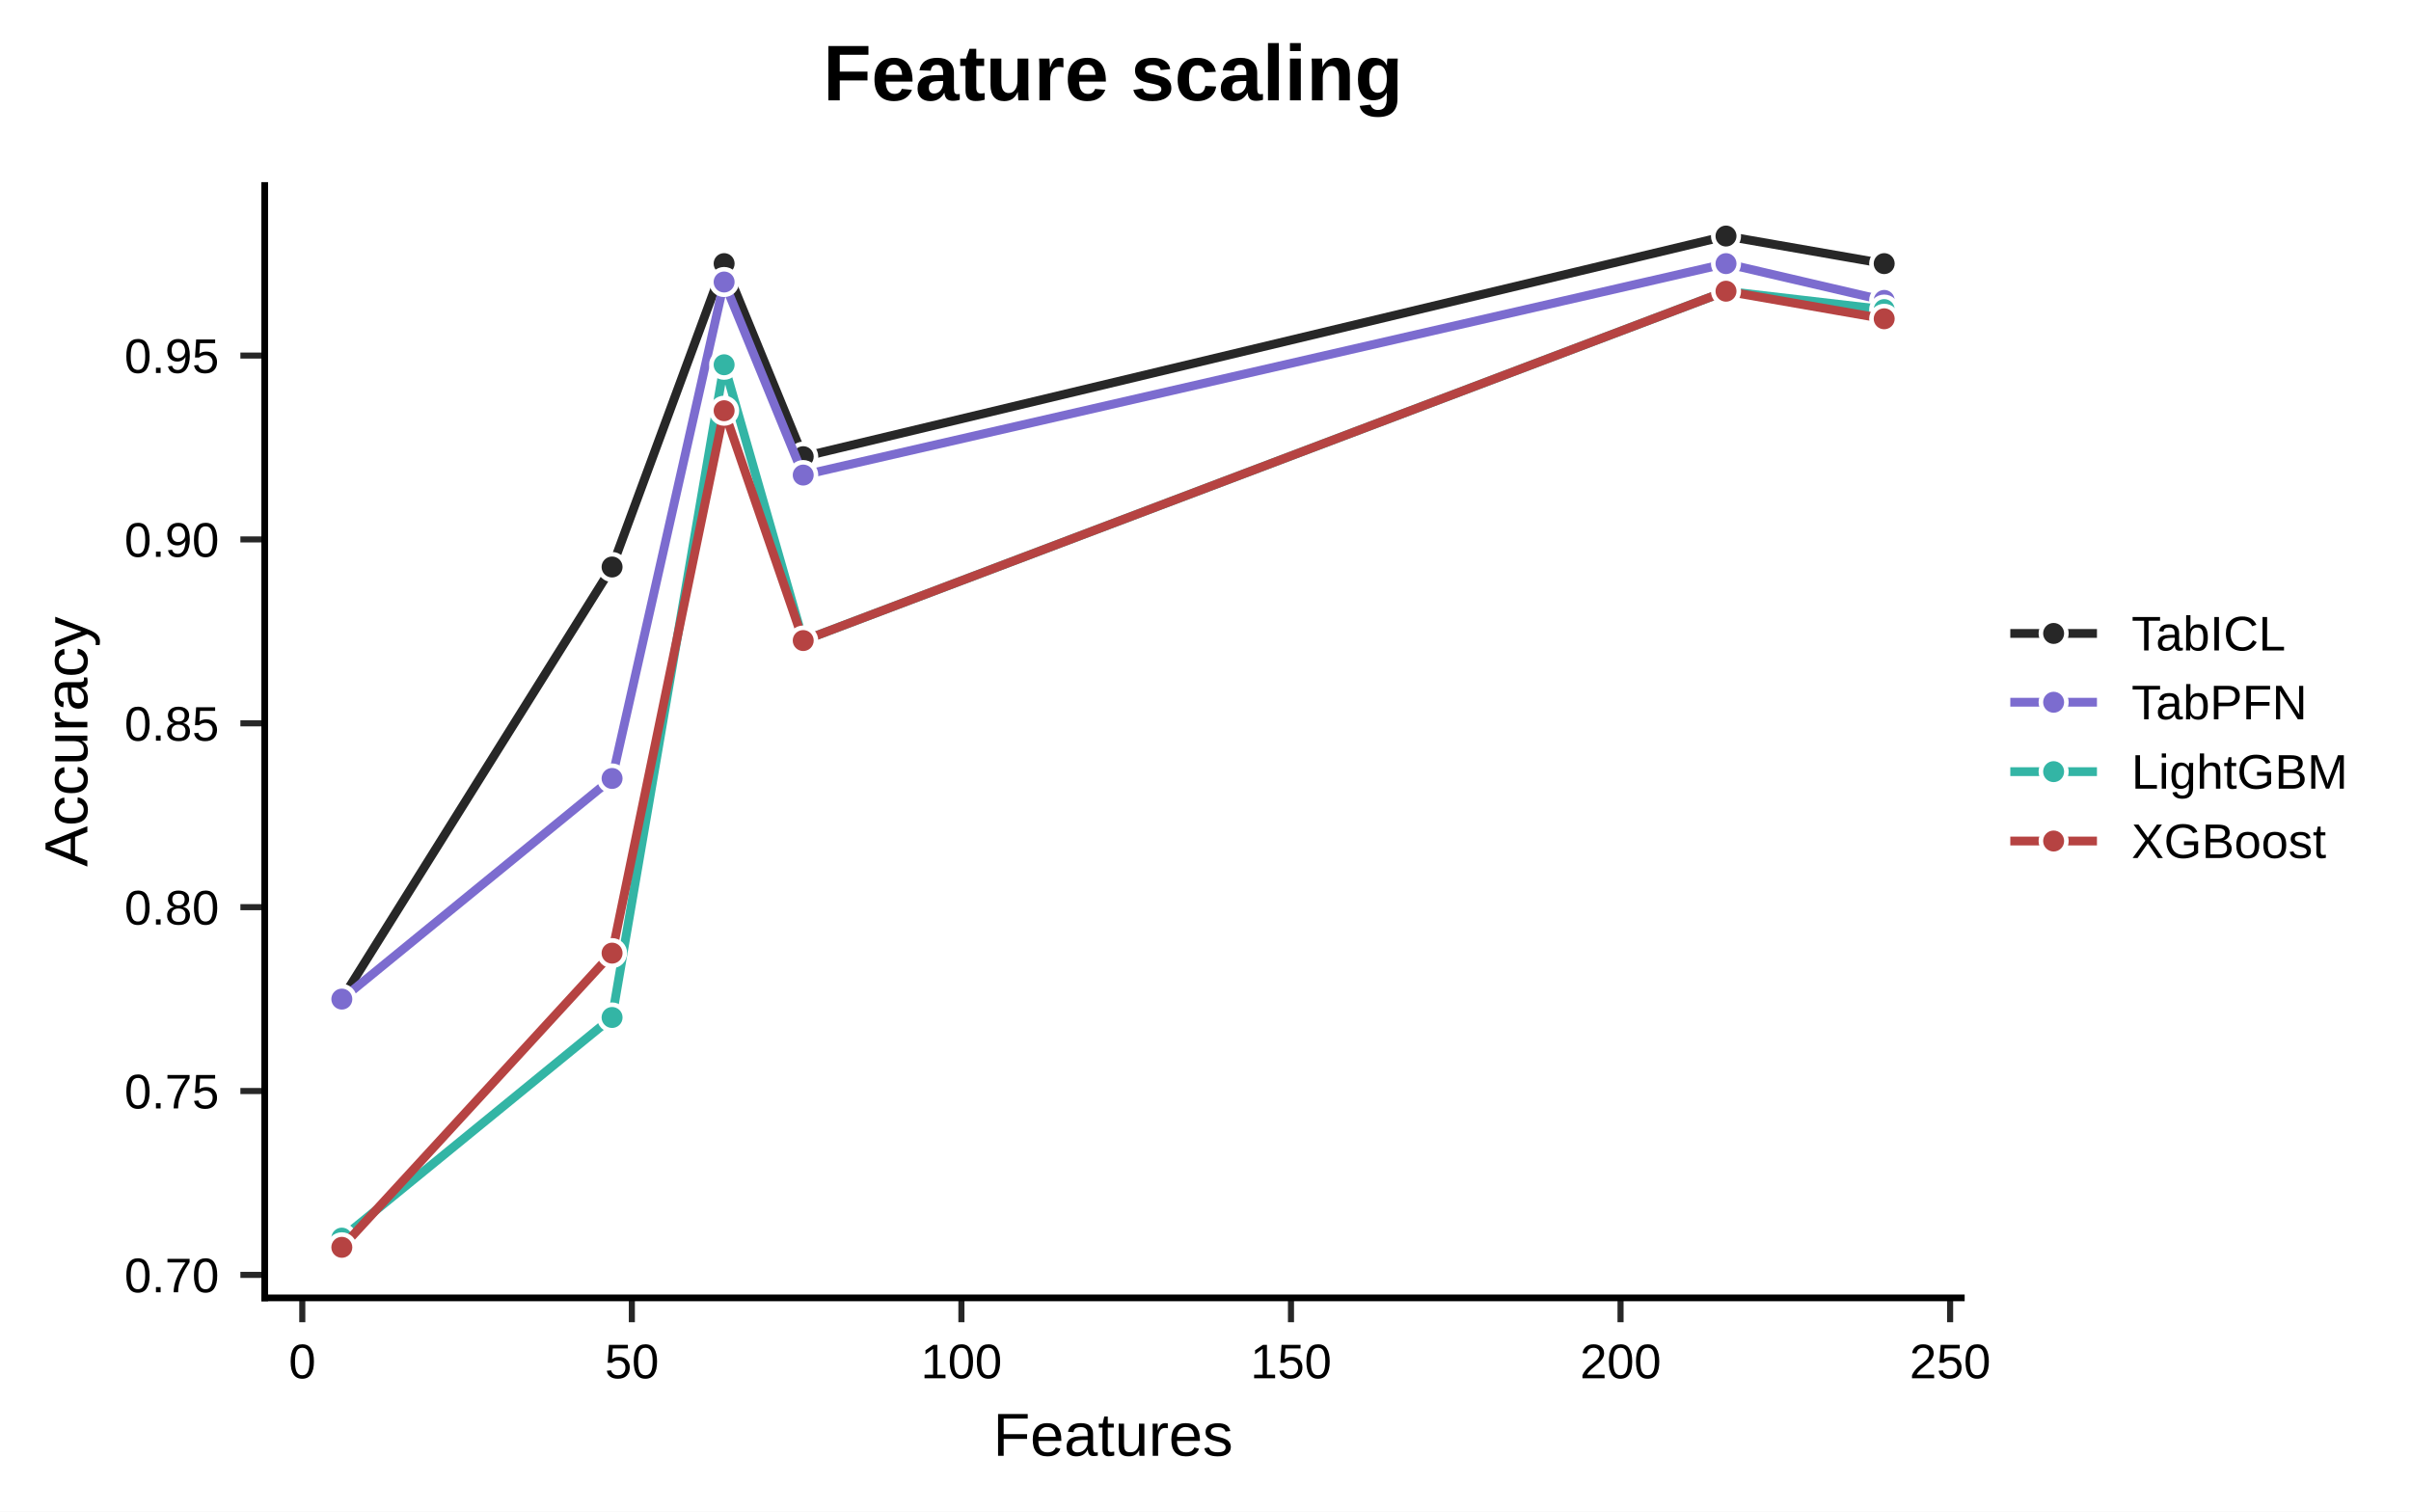
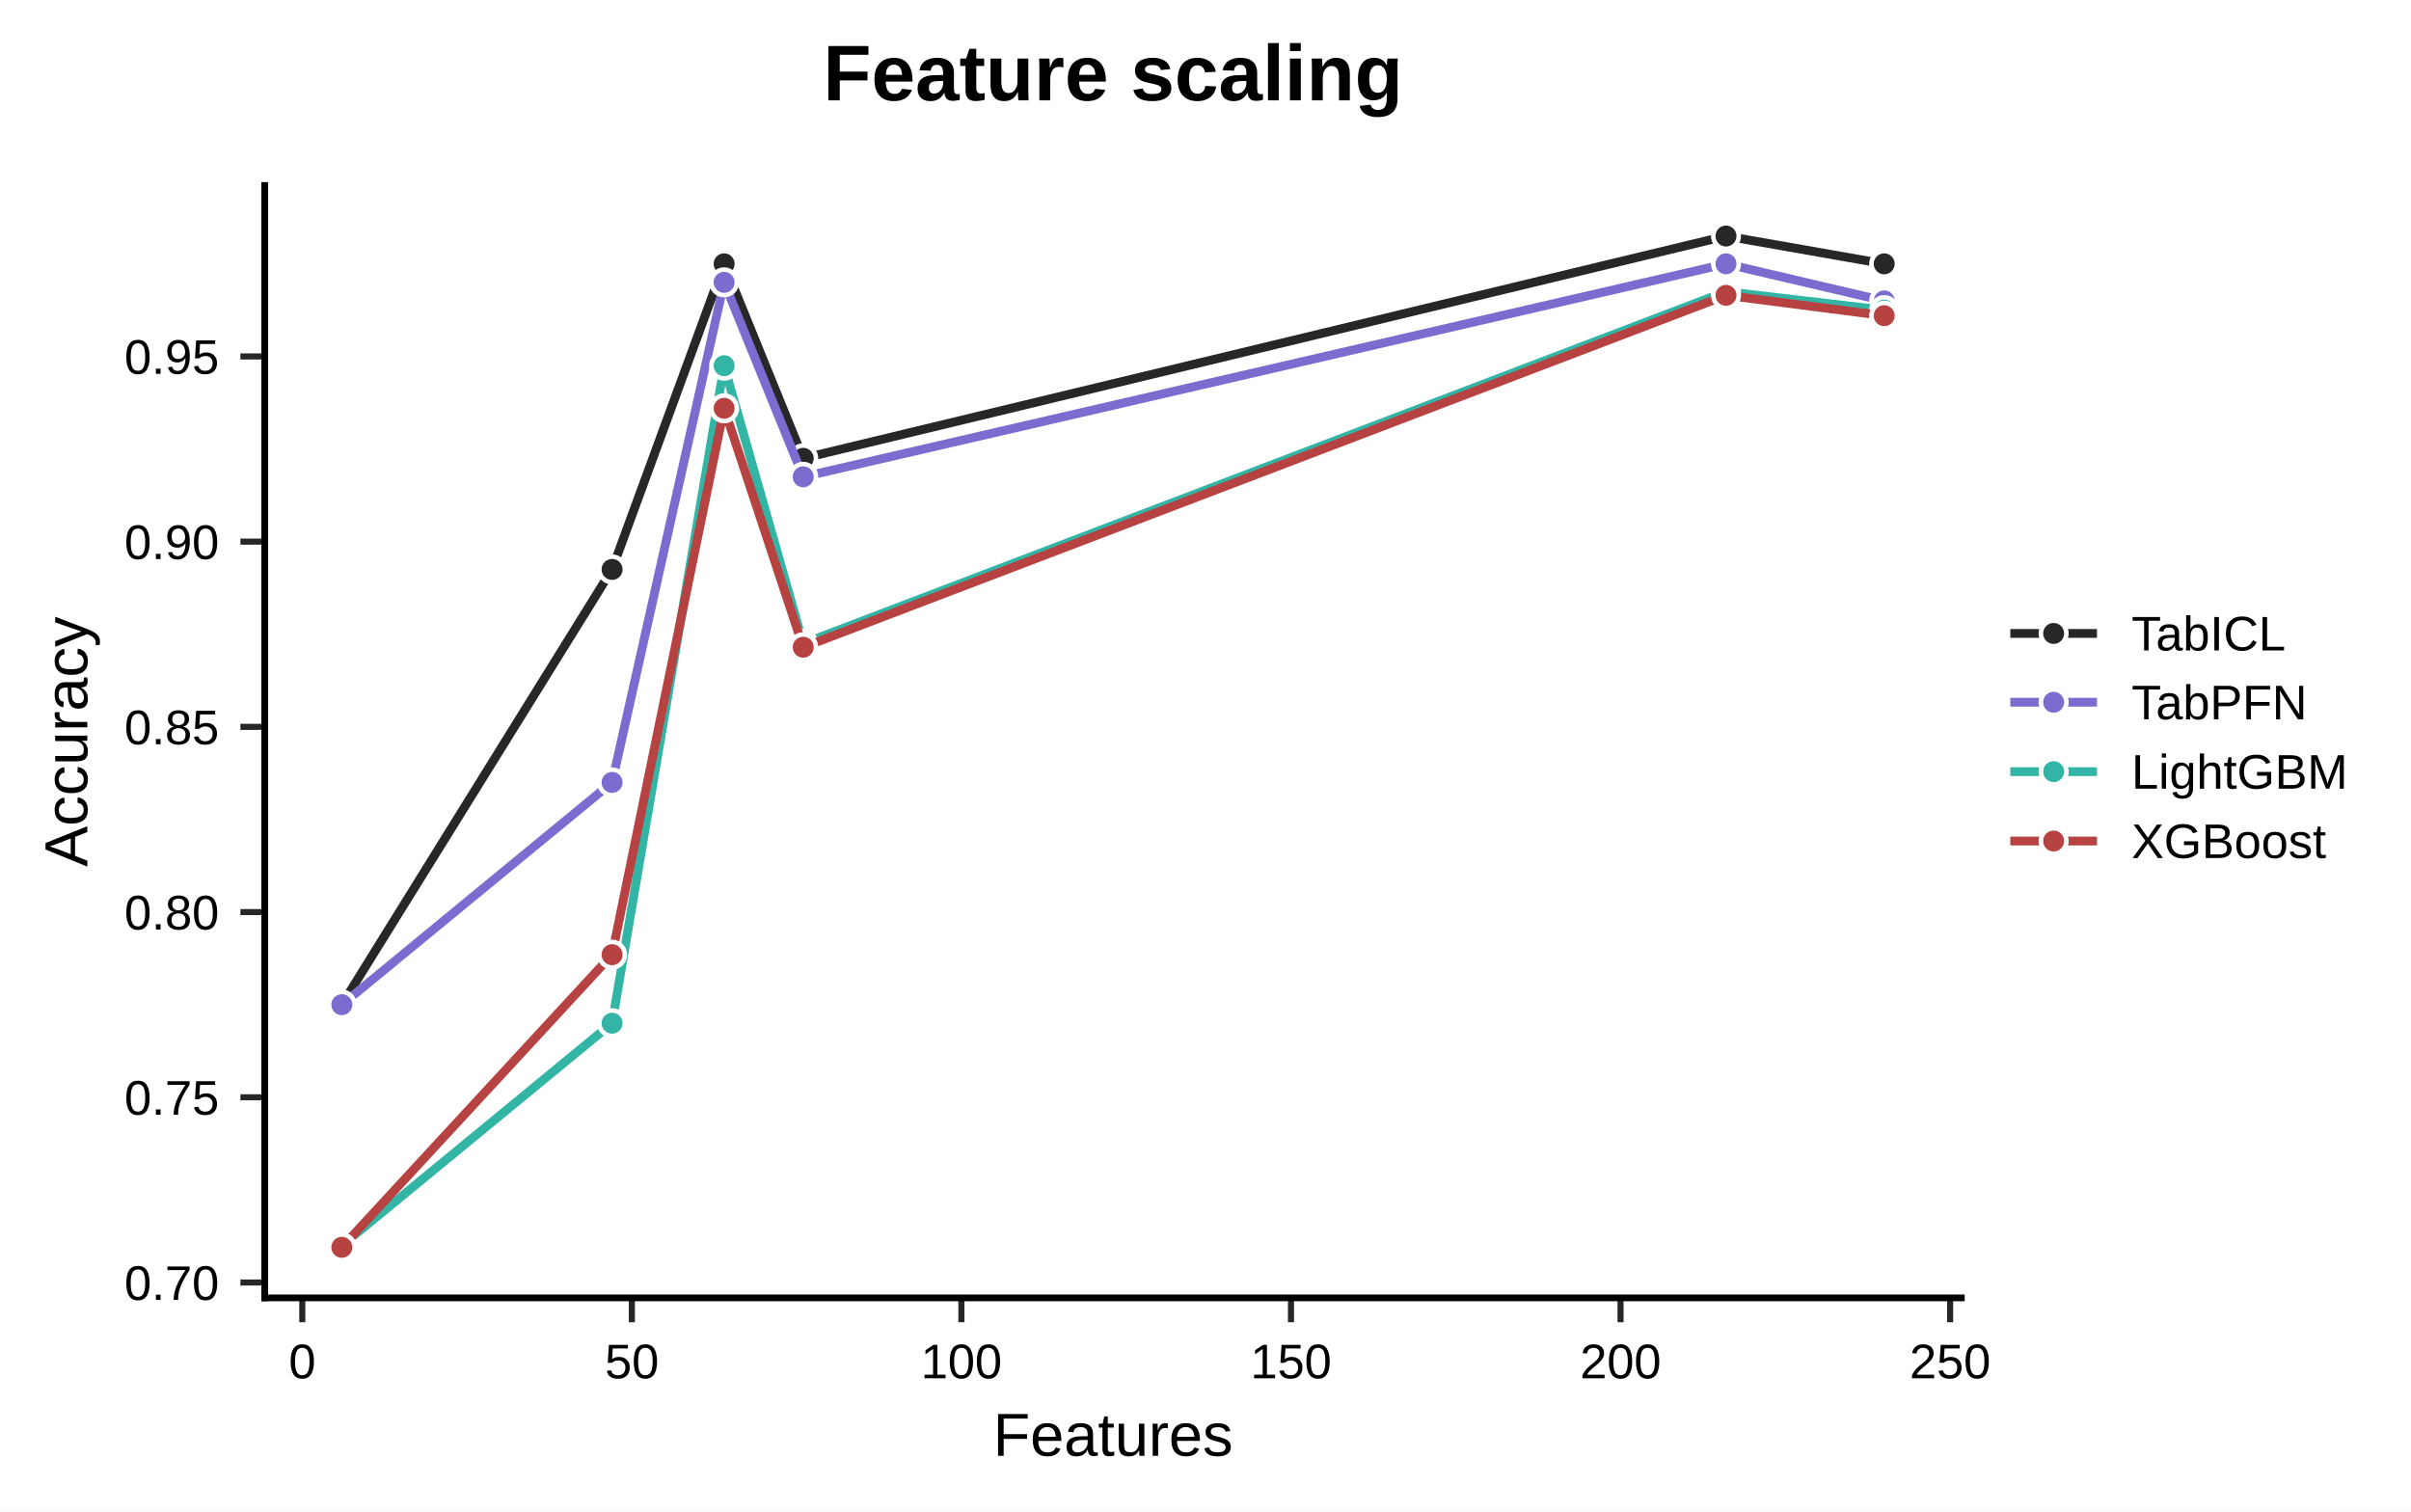
<svg xmlns="http://www.w3.org/2000/svg" xmlns:xlink="http://www.w3.org/1999/xlink" width="396.48pt" height="248.619pt" viewBox="0 0 396.48 248.619" version="1.1">
  <defs>
    <style type="text/css">*{stroke-linejoin: round; stroke-linecap: butt}</style>
  </defs>
  <g id="figure_1">
    <g id="patch_1">
      <path d="M 0 248.619  L 396.48 248.619  L 396.48 -0  L 0 -0  z " style="fill: #ffffff" />
    </g>
    <g id="axes_1">
      <g id="patch_2">
        <path d="M 43.531 213.457  L 322.531 213.457  L 322.531 30.505  L 43.531 30.505  z " style="fill: #ffffff" />
      </g>
      <g id="FillBetweenPolyCollection_1" />
      <g id="FillBetweenPolyCollection_2" />
      <g id="FillBetweenPolyCollection_3" />
      <g id="FillBetweenPolyCollection_4" />
      <g id="matplotlib.axis_1">
        <g id="xtick_1">
          <g id="line2d_1">
            <defs>
-               <path id="m4921567802" d="M 0 0  L 0 4  " style="stroke: #272727" />
+               <path id="m37717c38c9" d="M 0 0  L 0 4  " style="stroke: #272727" />
            </defs>
            <g>
-               <use xlink:href="#m4921567802" x="49.71" y="213.457" style="fill: #272727; stroke: #272727" />
+               <use xlink:href="#m37717c38c9" x="49.71" y="213.457" style="fill: #272727; stroke: #272727" />
            </g>
          </g>
          <g id="text_1">
            <text style="font-size: 8px; font-family: 'Arial', 'Helvetica', 'DejaVu Sans', sans-serif; text-anchor: middle" x="49.71" y="226.683" transform="rotate(-0 49.70957 226.6834)">0</text>
          </g>
        </g>
        <g id="xtick_2">
          <g id="line2d_2">
            <g>
-               <use xlink:href="#m4921567802" x="103.905" y="213.457" style="fill: #272727; stroke: #272727" />
+               <use xlink:href="#m37717c38c9" x="103.905" y="213.457" style="fill: #272727; stroke: #272727" />
            </g>
          </g>
          <g id="text_2">
            <text style="font-size: 8px; font-family: 'Arial', 'Helvetica', 'DejaVu Sans', sans-serif; text-anchor: middle" x="103.905" y="226.683" transform="rotate(-0 103.9054 226.6834)">50</text>
          </g>
        </g>
        <g id="xtick_3">
          <g id="line2d_3">
            <g>
-               <use xlink:href="#m4921567802" x="158.101" y="213.457" style="fill: #272727; stroke: #272727" />
+               <use xlink:href="#m37717c38c9" x="158.101" y="213.457" style="fill: #272727; stroke: #272727" />
            </g>
          </g>
          <g id="text_3">
            <text style="font-size: 8px; font-family: 'Arial', 'Helvetica', 'DejaVu Sans', sans-serif; text-anchor: middle" x="158.101" y="226.683" transform="rotate(-0 158.1012 226.6834)">100</text>
          </g>
        </g>
        <g id="xtick_4">
          <g id="line2d_4">
            <g>
-               <use xlink:href="#m4921567802" x="212.297" y="213.457" style="fill: #272727; stroke: #272727" />
+               <use xlink:href="#m37717c38c9" x="212.297" y="213.457" style="fill: #272727; stroke: #272727" />
            </g>
          </g>
          <g id="text_4">
            <text style="font-size: 8px; font-family: 'Arial', 'Helvetica', 'DejaVu Sans', sans-serif; text-anchor: middle" x="212.297" y="226.683" transform="rotate(-0 212.297 226.6834)">150</text>
          </g>
        </g>
        <g id="xtick_5">
          <g id="line2d_5">
            <g>
-               <use xlink:href="#m4921567802" x="266.493" y="213.457" style="fill: #272727; stroke: #272727" />
+               <use xlink:href="#m37717c38c9" x="266.493" y="213.457" style="fill: #272727; stroke: #272727" />
            </g>
          </g>
          <g id="text_5">
            <text style="font-size: 8px; font-family: 'Arial', 'Helvetica', 'DejaVu Sans', sans-serif; text-anchor: middle" x="266.493" y="226.683" transform="rotate(-0 266.4928 226.6834)">200</text>
          </g>
        </g>
        <g id="xtick_6">
          <g id="line2d_6">
            <g>
-               <use xlink:href="#m4921567802" x="320.689" y="213.457" style="fill: #272727; stroke: #272727" />
+               <use xlink:href="#m37717c38c9" x="320.689" y="213.457" style="fill: #272727; stroke: #272727" />
            </g>
          </g>
          <g id="text_6">
            <text style="font-size: 8px; font-family: 'Arial', 'Helvetica', 'DejaVu Sans', sans-serif; text-anchor: middle" x="320.689" y="226.683" transform="rotate(-0 320.6886 226.6834)">250</text>
          </g>
        </g>
        <g id="text_7">
          <text style="font-size: 10px; font-family: 'Arial', 'Helvetica', 'DejaVu Sans', sans-serif; text-anchor: middle" x="183.031" y="239.431" transform="rotate(-0 183.0312 239.4312)">Features</text>
        </g>
      </g>
      <g id="matplotlib.axis_2">
        <g id="ytick_1">
          <g id="line2d_7">
            <defs>
-               <path id="m0ea470799b" d="M 0 0  L -4 0  " style="stroke: #272727" />
+               <path id="mbde068a983" d="M 0 0  L -4 0  " style="stroke: #272727" />
            </defs>
            <g>
-               <use xlink:href="#m0ea470799b" x="43.531" y="209.677" style="fill: #272727; stroke: #272727" />
+               <use xlink:href="#mbde068a983" x="43.531" y="210.929" style="fill: #272727; stroke: #272727" />
            </g>
          </g>
          <g id="text_8">
-             <text style="font-size: 8px; font-family: 'Arial', 'Helvetica', 'DejaVu Sans', sans-serif; text-anchor: end" x="36.031" y="212.54" transform="rotate(-0 36.03125 212.5403)">0.70</text>
+             <text style="font-size: 8px; font-family: 'Arial', 'Helvetica', 'DejaVu Sans', sans-serif; text-anchor: end" x="36.031" y="213.792" transform="rotate(-0 36.03125 213.792)">0.70</text>
          </g>
        </g>
        <g id="ytick_2">
          <g id="line2d_8">
            <g>
-               <use xlink:href="#m0ea470799b" x="43.531" y="179.437" style="fill: #272727; stroke: #272727" />
+               <use xlink:href="#mbde068a983" x="43.531" y="180.467" style="fill: #272727; stroke: #272727" />
            </g>
          </g>
          <g id="text_9">
-             <text style="font-size: 8px; font-family: 'Arial', 'Helvetica', 'DejaVu Sans', sans-serif; text-anchor: end" x="36.031" y="182.3" transform="rotate(-0 36.03125 182.3003)">0.75</text>
+             <text style="font-size: 8px; font-family: 'Arial', 'Helvetica', 'DejaVu Sans', sans-serif; text-anchor: end" x="36.031" y="183.33" transform="rotate(-0 36.03125 183.3304)">0.75</text>
          </g>
        </g>
        <g id="ytick_3">
          <g id="line2d_9">
            <g>
-               <use xlink:href="#m0ea470799b" x="43.531" y="149.197" style="fill: #272727; stroke: #272727" />
+               <use xlink:href="#mbde068a983" x="43.531" y="150.006" style="fill: #272727; stroke: #272727" />
            </g>
          </g>
          <g id="text_10">
-             <text style="font-size: 8px; font-family: 'Arial', 'Helvetica', 'DejaVu Sans', sans-serif; text-anchor: end" x="36.031" y="152.06" transform="rotate(-0 36.03125 152.0603)">0.80</text>
+             <text style="font-size: 8px; font-family: 'Arial', 'Helvetica', 'DejaVu Sans', sans-serif; text-anchor: end" x="36.031" y="152.869" transform="rotate(-0 36.03125 152.8689)">0.80</text>
          </g>
        </g>
        <g id="ytick_4">
          <g id="line2d_10">
            <g>
-               <use xlink:href="#m0ea470799b" x="43.531" y="118.957" style="fill: #272727; stroke: #272727" />
+               <use xlink:href="#mbde068a983" x="43.531" y="119.544" style="fill: #272727; stroke: #272727" />
            </g>
          </g>
          <g id="text_11">
-             <text style="font-size: 8px; font-family: 'Arial', 'Helvetica', 'DejaVu Sans', sans-serif; text-anchor: end" x="36.031" y="121.82" transform="rotate(-0 36.03125 121.8203)">0.85</text>
+             <text style="font-size: 8px; font-family: 'Arial', 'Helvetica', 'DejaVu Sans', sans-serif; text-anchor: end" x="36.031" y="122.407" transform="rotate(-0 36.03125 122.4074)">0.85</text>
          </g>
        </g>
        <g id="ytick_5">
          <g id="line2d_11">
            <g>
-               <use xlink:href="#m0ea470799b" x="43.531" y="88.717" style="fill: #272727; stroke: #272727" />
+               <use xlink:href="#mbde068a983" x="43.531" y="89.083" style="fill: #272727; stroke: #272727" />
            </g>
          </g>
          <g id="text_12">
-             <text style="font-size: 8px; font-family: 'Arial', 'Helvetica', 'DejaVu Sans', sans-serif; text-anchor: end" x="36.031" y="91.58" transform="rotate(-0 36.03125 91.58028)">0.90</text>
+             <text style="font-size: 8px; font-family: 'Arial', 'Helvetica', 'DejaVu Sans', sans-serif; text-anchor: end" x="36.031" y="91.946" transform="rotate(-0 36.03125 91.94582)">0.90</text>
          </g>
        </g>
        <g id="ytick_6">
          <g id="line2d_12">
            <g>
-               <use xlink:href="#m0ea470799b" x="43.531" y="58.477" style="fill: #272727; stroke: #272727" />
+               <use xlink:href="#mbde068a983" x="43.531" y="58.621" style="fill: #272727; stroke: #272727" />
            </g>
          </g>
          <g id="text_13">
-             <text style="font-size: 8px; font-family: 'Arial', 'Helvetica', 'DejaVu Sans', sans-serif; text-anchor: end" x="36.031" y="61.34" transform="rotate(-0 36.03125 61.34028)">0.95</text>
+             <text style="font-size: 8px; font-family: 'Arial', 'Helvetica', 'DejaVu Sans', sans-serif; text-anchor: end" x="36.031" y="61.484" transform="rotate(-0 36.03125 61.48428)">0.95</text>
          </g>
        </g>
        <g id="text_14">
          <text style="font-size: 10px; font-family: 'Arial', 'Helvetica', 'DejaVu Sans', sans-serif; text-anchor: middle" x="14.358" y="121.981" transform="rotate(-90 14.35781 121.9812)">Accuracy</text>
        </g>
      </g>
      <g id="line2d_13">
-         <path d="M 56.213 164.317  L 100.654 93.253  L 119.08 43.357  L 132.087 75.109  L 283.835 38.821  L 309.849 43.357  " clip-path="url(#p0106d04694)" style="fill: none; stroke: #272727; stroke-width: 1.45; stroke-linecap: square" />
-         <defs>
-           <path id="mef03b728b1" d="M 0 2.1  C 0.557 2.1 1.091 1.879 1.485 1.485  C 1.879 1.091 2.1 0.557 2.1 0  C 2.1 -0.557 1.879 -1.091 1.485 -1.485  C 1.091 -1.879 0.557 -2.1 0 -2.1  C -0.557 -2.1 -1.091 -1.879 -1.485 -1.485  C -1.879 -1.091 -2.1 -0.557 -2.1 0  C -2.1 0.557 -1.879 1.091 -1.485 1.485  C -1.091 1.879 -0.557 2.1 0 2.1  z " style="stroke: #ffffff; stroke-width: 0.75" />
-         </defs>
-         <g clip-path="url(#p0106d04694)">
-           <use xlink:href="#mef03b728b1" x="56.213" y="164.317" style="fill: #272727; stroke: #ffffff; stroke-width: 0.75" />
-           <use xlink:href="#mef03b728b1" x="100.654" y="93.253" style="fill: #272727; stroke: #ffffff; stroke-width: 0.75" />
-           <use xlink:href="#mef03b728b1" x="119.08" y="43.357" style="fill: #272727; stroke: #ffffff; stroke-width: 0.75" />
-           <use xlink:href="#mef03b728b1" x="132.087" y="75.109" style="fill: #272727; stroke: #ffffff; stroke-width: 0.75" />
-           <use xlink:href="#mef03b728b1" x="283.835" y="38.821" style="fill: #272727; stroke: #ffffff; stroke-width: 0.75" />
-           <use xlink:href="#mef03b728b1" x="309.849" y="43.357" style="fill: #272727; stroke: #ffffff; stroke-width: 0.75" />
+         <path d="M 56.213 165.237  L 100.654 93.652  L 119.08 43.39  L 132.087 75.375  L 283.835 38.821  L 309.849 43.39  " clip-path="url(#pac05e4138d)" style="fill: none; stroke: #272727; stroke-width: 1.45; stroke-linecap: square" />
+         <defs>
+           <path id="me1cb142bdc" d="M 0 2.1  C 0.557 2.1 1.091 1.879 1.485 1.485  C 1.879 1.091 2.1 0.557 2.1 0  C 2.1 -0.557 1.879 -1.091 1.485 -1.485  C 1.091 -1.879 0.557 -2.1 0 -2.1  C -0.557 -2.1 -1.091 -1.879 -1.485 -1.485  C -1.879 -1.091 -2.1 -0.557 -2.1 0  C -2.1 0.557 -1.879 1.091 -1.485 1.485  C -1.091 1.879 -0.557 2.1 0 2.1  z " style="stroke: #ffffff; stroke-width: 0.75" />
+         </defs>
+         <g clip-path="url(#pac05e4138d)">
+           <use xlink:href="#me1cb142bdc" x="56.213" y="165.237" style="fill: #272727; stroke: #ffffff; stroke-width: 0.75" />
+           <use xlink:href="#me1cb142bdc" x="100.654" y="93.652" style="fill: #272727; stroke: #ffffff; stroke-width: 0.75" />
+           <use xlink:href="#me1cb142bdc" x="119.08" y="43.39" style="fill: #272727; stroke: #ffffff; stroke-width: 0.75" />
+           <use xlink:href="#me1cb142bdc" x="132.087" y="75.375" style="fill: #272727; stroke: #ffffff; stroke-width: 0.75" />
+           <use xlink:href="#me1cb142bdc" x="283.835" y="38.821" style="fill: #272727; stroke: #ffffff; stroke-width: 0.75" />
+           <use xlink:href="#me1cb142bdc" x="309.849" y="43.39" style="fill: #272727; stroke: #ffffff; stroke-width: 0.75" />
        </g>
      </g>
      <g id="line2d_14">
-         <path d="M 56.213 164.317  L 100.654 128.029  L 119.08 46.381  L 132.087 78.133  L 283.835 43.357  L 309.849 49.405  " clip-path="url(#p0106d04694)" style="fill: none; stroke: #7c6ccf; stroke-width: 1.45; stroke-linecap: square" />
-         <defs>
-           <path id="m81bf750cc8" d="M 0 2.1  C 0.557 2.1 1.091 1.879 1.485 1.485  C 1.879 1.091 2.1 0.557 2.1 0  C 2.1 -0.557 1.879 -1.091 1.485 -1.485  C 1.091 -1.879 0.557 -2.1 0 -2.1  C -0.557 -2.1 -1.091 -1.879 -1.485 -1.485  C -1.879 -1.091 -2.1 -0.557 -2.1 0  C -2.1 0.557 -1.879 1.091 -1.485 1.485  C -1.091 1.879 -0.557 2.1 0 2.1  z " style="stroke: #ffffff; stroke-width: 0.75" />
-         </defs>
-         <g clip-path="url(#p0106d04694)">
-           <use xlink:href="#m81bf750cc8" x="56.213" y="164.317" style="fill: #7c6ccf; stroke: #ffffff; stroke-width: 0.75" />
-           <use xlink:href="#m81bf750cc8" x="100.654" y="128.029" style="fill: #7c6ccf; stroke: #ffffff; stroke-width: 0.75" />
-           <use xlink:href="#m81bf750cc8" x="119.08" y="46.381" style="fill: #7c6ccf; stroke: #ffffff; stroke-width: 0.75" />
-           <use xlink:href="#m81bf750cc8" x="132.087" y="78.133" style="fill: #7c6ccf; stroke: #ffffff; stroke-width: 0.75" />
-           <use xlink:href="#m81bf750cc8" x="283.835" y="43.357" style="fill: #7c6ccf; stroke: #ffffff; stroke-width: 0.75" />
-           <use xlink:href="#m81bf750cc8" x="309.849" y="49.405" style="fill: #7c6ccf; stroke: #ffffff; stroke-width: 0.75" />
+         <path d="M 56.213 165.237  L 100.654 128.683  L 119.08 46.437  L 132.087 78.421  L 283.835 43.39  L 309.849 49.483  " clip-path="url(#pac05e4138d)" style="fill: none; stroke: #7c6ccf; stroke-width: 1.45; stroke-linecap: square" />
+         <defs>
+           <path id="md7ec1cc483" d="M 0 2.1  C 0.557 2.1 1.091 1.879 1.485 1.485  C 1.879 1.091 2.1 0.557 2.1 0  C 2.1 -0.557 1.879 -1.091 1.485 -1.485  C 1.091 -1.879 0.557 -2.1 0 -2.1  C -0.557 -2.1 -1.091 -1.879 -1.485 -1.485  C -1.879 -1.091 -2.1 -0.557 -2.1 0  C -2.1 0.557 -1.879 1.091 -1.485 1.485  C -1.091 1.879 -0.557 2.1 0 2.1  z " style="stroke: #ffffff; stroke-width: 0.75" />
+         </defs>
+         <g clip-path="url(#pac05e4138d)">
+           <use xlink:href="#md7ec1cc483" x="56.213" y="165.237" style="fill: #7c6ccf; stroke: #ffffff; stroke-width: 0.75" />
+           <use xlink:href="#md7ec1cc483" x="100.654" y="128.683" style="fill: #7c6ccf; stroke: #ffffff; stroke-width: 0.75" />
+           <use xlink:href="#md7ec1cc483" x="119.08" y="46.437" style="fill: #7c6ccf; stroke: #ffffff; stroke-width: 0.75" />
+           <use xlink:href="#md7ec1cc483" x="132.087" y="78.421" style="fill: #7c6ccf; stroke: #ffffff; stroke-width: 0.75" />
+           <use xlink:href="#md7ec1cc483" x="283.835" y="43.39" style="fill: #7c6ccf; stroke: #ffffff; stroke-width: 0.75" />
+           <use xlink:href="#md7ec1cc483" x="309.849" y="49.483" style="fill: #7c6ccf; stroke: #ffffff; stroke-width: 0.75" />
        </g>
      </g>
      <g id="line2d_15">
-         <path d="M 56.213 203.629  L 100.654 167.341  L 119.08 59.989  L 132.087 105.349  L 283.835 47.893  L 309.849 50.917  " clip-path="url(#p0106d04694)" style="fill: none; stroke: #33b5a5; stroke-width: 1.45; stroke-linecap: square" />
-         <defs>
-           <path id="me6742eed83" d="M 0 2.1  C 0.557 2.1 1.091 1.879 1.485 1.485  C 1.879 1.091 2.1 0.557 2.1 0  C 2.1 -0.557 1.879 -1.091 1.485 -1.485  C 1.091 -1.879 0.557 -2.1 0 -2.1  C -0.557 -2.1 -1.091 -1.879 -1.485 -1.485  C -1.879 -1.091 -2.1 -0.557 -2.1 0  C -2.1 0.557 -1.879 1.091 -1.485 1.485  C -1.091 1.879 -0.557 2.1 0 2.1  z " style="stroke: #ffffff; stroke-width: 0.75" />
-         </defs>
-         <g clip-path="url(#p0106d04694)">
-           <use xlink:href="#me6742eed83" x="56.213" y="203.629" style="fill: #33b5a5; stroke: #ffffff; stroke-width: 0.75" />
-           <use xlink:href="#me6742eed83" x="100.654" y="167.341" style="fill: #33b5a5; stroke: #ffffff; stroke-width: 0.75" />
-           <use xlink:href="#me6742eed83" x="119.08" y="59.989" style="fill: #33b5a5; stroke: #ffffff; stroke-width: 0.75" />
-           <use xlink:href="#me6742eed83" x="132.087" y="105.349" style="fill: #33b5a5; stroke: #ffffff; stroke-width: 0.75" />
-           <use xlink:href="#me6742eed83" x="283.835" y="47.893" style="fill: #33b5a5; stroke: #ffffff; stroke-width: 0.75" />
-           <use xlink:href="#me6742eed83" x="309.849" y="50.917" style="fill: #33b5a5; stroke: #ffffff; stroke-width: 0.75" />
+         <path d="M 56.213 204.837  L 100.654 168.283  L 119.08 60.144  L 132.087 105.837  L 283.835 47.96  L 309.849 51.006  " clip-path="url(#pac05e4138d)" style="fill: none; stroke: #33b5a5; stroke-width: 1.45; stroke-linecap: square" />
+         <defs>
+           <path id="m0dd723ea93" d="M 0 2.1  C 0.557 2.1 1.091 1.879 1.485 1.485  C 1.879 1.091 2.1 0.557 2.1 0  C 2.1 -0.557 1.879 -1.091 1.485 -1.485  C 1.091 -1.879 0.557 -2.1 0 -2.1  C -0.557 -2.1 -1.091 -1.879 -1.485 -1.485  C -1.879 -1.091 -2.1 -0.557 -2.1 0  C -2.1 0.557 -1.879 1.091 -1.485 1.485  C -1.091 1.879 -0.557 2.1 0 2.1  z " style="stroke: #ffffff; stroke-width: 0.75" />
+         </defs>
+         <g clip-path="url(#pac05e4138d)">
+           <use xlink:href="#m0dd723ea93" x="56.213" y="204.837" style="fill: #33b5a5; stroke: #ffffff; stroke-width: 0.75" />
+           <use xlink:href="#m0dd723ea93" x="100.654" y="168.283" style="fill: #33b5a5; stroke: #ffffff; stroke-width: 0.75" />
+           <use xlink:href="#m0dd723ea93" x="119.08" y="60.144" style="fill: #33b5a5; stroke: #ffffff; stroke-width: 0.75" />
+           <use xlink:href="#m0dd723ea93" x="132.087" y="105.837" style="fill: #33b5a5; stroke: #ffffff; stroke-width: 0.75" />
+           <use xlink:href="#m0dd723ea93" x="283.835" y="47.96" style="fill: #33b5a5; stroke: #ffffff; stroke-width: 0.75" />
+           <use xlink:href="#m0dd723ea93" x="309.849" y="51.006" style="fill: #33b5a5; stroke: #ffffff; stroke-width: 0.75" />
        </g>
      </g>
      <g id="line2d_16">
-         <path d="M 56.213 205.141  L 100.654 156.757  L 119.08 67.549  L 132.087 105.349  L 283.835 47.893  L 309.849 52.429  " clip-path="url(#p0106d04694)" style="fill: none; stroke: #b64342; stroke-width: 1.45; stroke-linecap: square" />
-         <defs>
-           <path id="m970b6417de" d="M 0 2.1  C 0.557 2.1 1.091 1.879 1.485 1.485  C 1.879 1.091 2.1 0.557 2.1 0  C 2.1 -0.557 1.879 -1.091 1.485 -1.485  C 1.091 -1.879 0.557 -2.1 0 -2.1  C -0.557 -2.1 -1.091 -1.879 -1.485 -1.485  C -1.879 -1.091 -2.1 -0.557 -2.1 0  C -2.1 0.557 -1.879 1.091 -1.485 1.485  C -1.091 1.879 -0.557 2.1 0 2.1  z " style="stroke: #ffffff; stroke-width: 0.75" />
-         </defs>
-         <g clip-path="url(#p0106d04694)">
-           <use xlink:href="#m970b6417de" x="56.213" y="205.141" style="fill: #b64342; stroke: #ffffff; stroke-width: 0.75" />
-           <use xlink:href="#m970b6417de" x="100.654" y="156.757" style="fill: #b64342; stroke: #ffffff; stroke-width: 0.75" />
-           <use xlink:href="#m970b6417de" x="119.08" y="67.549" style="fill: #b64342; stroke: #ffffff; stroke-width: 0.75" />
-           <use xlink:href="#m970b6417de" x="132.087" y="105.349" style="fill: #b64342; stroke: #ffffff; stroke-width: 0.75" />
-           <use xlink:href="#m970b6417de" x="283.835" y="47.893" style="fill: #b64342; stroke: #ffffff; stroke-width: 0.75" />
-           <use xlink:href="#m970b6417de" x="309.849" y="52.429" style="fill: #b64342; stroke: #ffffff; stroke-width: 0.75" />
+         <path d="M 56.213 205.141  L 100.654 157.012  L 119.08 67.15  L 132.087 106.446  L 283.835 48.569  L 309.849 51.92  " clip-path="url(#pac05e4138d)" style="fill: none; stroke: #b64342; stroke-width: 1.45; stroke-linecap: square" />
+         <defs>
+           <path id="mc71ad2ad88" d="M 0 2.1  C 0.557 2.1 1.091 1.879 1.485 1.485  C 1.879 1.091 2.1 0.557 2.1 0  C 2.1 -0.557 1.879 -1.091 1.485 -1.485  C 1.091 -1.879 0.557 -2.1 0 -2.1  C -0.557 -2.1 -1.091 -1.879 -1.485 -1.485  C -1.879 -1.091 -2.1 -0.557 -2.1 0  C -2.1 0.557 -1.879 1.091 -1.485 1.485  C -1.091 1.879 -0.557 2.1 0 2.1  z " style="stroke: #ffffff; stroke-width: 0.75" />
+         </defs>
+         <g clip-path="url(#pac05e4138d)">
+           <use xlink:href="#mc71ad2ad88" x="56.213" y="205.141" style="fill: #b64342; stroke: #ffffff; stroke-width: 0.75" />
+           <use xlink:href="#mc71ad2ad88" x="100.654" y="157.012" style="fill: #b64342; stroke: #ffffff; stroke-width: 0.75" />
+           <use xlink:href="#mc71ad2ad88" x="119.08" y="67.15" style="fill: #b64342; stroke: #ffffff; stroke-width: 0.75" />
+           <use xlink:href="#mc71ad2ad88" x="132.087" y="106.446" style="fill: #b64342; stroke: #ffffff; stroke-width: 0.75" />
+           <use xlink:href="#mc71ad2ad88" x="283.835" y="48.569" style="fill: #b64342; stroke: #ffffff; stroke-width: 0.75" />
+           <use xlink:href="#mc71ad2ad88" x="309.849" y="51.92" style="fill: #b64342; stroke: #ffffff; stroke-width: 0.75" />
        </g>
      </g>
      <g id="line2d_17" />
      <g id="line2d_18" />
      <g id="line2d_19" />
      <g id="line2d_20" />
      <g id="patch_3">
        <path d="M 43.531 213.457  L 43.531 30.505  " style="fill: none; stroke: #000000; stroke-width: 1.1; stroke-linejoin: miter; stroke-linecap: square" />
      </g>
      <g id="patch_4">
        <path d="M 43.531 213.457  L 322.531 213.457  " style="fill: none; stroke: #000000; stroke-width: 1.1; stroke-linejoin: miter; stroke-linecap: square" />
      </g>
      <g id="text_15">
        <text style="font-weight: 700; font-size: 13px; font-family: 'Arial', 'Helvetica', 'DejaVu Sans', sans-serif; text-anchor: middle" x="183.031" y="16.505" transform="rotate(-0 183.0312 16.50516)">Feature scaling</text>
      </g>
      <g id="legend_1">
        <g id="line2d_21">
          <path d="M 331.311 104.179  L 337.711 104.179  L 344.111 104.179  " style="fill: none; stroke: #272727; stroke-width: 1.45; stroke-linecap: square" />
          <g>
-             <use xlink:href="#mef03b728b1" x="337.711" y="104.179" style="fill: #272727; stroke: #ffffff; stroke-width: 0.75" />
+             <use xlink:href="#me1cb142bdc" x="337.711" y="104.179" style="fill: #272727; stroke: #ffffff; stroke-width: 0.75" />
          </g>
        </g>
        <g id="text_16">
          <text style="font-size: 8px; font-family: 'Arial', 'Helvetica', 'DejaVu Sans', sans-serif; text-anchor: start" x="350.511" y="106.979" transform="rotate(-0 350.5113 106.9793)">TabICL</text>
        </g>
        <g id="line2d_22">
          <path d="M 331.311 115.496  L 337.711 115.496  L 344.111 115.496  " style="fill: none; stroke: #7c6ccf; stroke-width: 1.45; stroke-linecap: square" />
          <g>
-             <use xlink:href="#m81bf750cc8" x="337.711" y="115.496" style="fill: #7c6ccf; stroke: #ffffff; stroke-width: 0.75" />
+             <use xlink:href="#md7ec1cc483" x="337.711" y="115.496" style="fill: #7c6ccf; stroke: #ffffff; stroke-width: 0.75" />
          </g>
        </g>
        <g id="text_17">
          <text style="font-size: 8px; font-family: 'Arial', 'Helvetica', 'DejaVu Sans', sans-serif; text-anchor: start" x="350.511" y="118.296" transform="rotate(-0 350.5113 118.2955)">TabPFN</text>
        </g>
        <g id="line2d_23">
          <path d="M 331.311 126.909  L 337.711 126.909  L 344.111 126.909  " style="fill: none; stroke: #33b5a5; stroke-width: 1.45; stroke-linecap: square" />
          <g>
-             <use xlink:href="#me6742eed83" x="337.711" y="126.909" style="fill: #33b5a5; stroke: #ffffff; stroke-width: 0.75" />
+             <use xlink:href="#m0dd723ea93" x="337.711" y="126.909" style="fill: #33b5a5; stroke: #ffffff; stroke-width: 0.75" />
          </g>
        </g>
        <g id="text_18">
          <text style="font-size: 8px; font-family: 'Arial', 'Helvetica', 'DejaVu Sans', sans-serif; text-anchor: start" x="350.511" y="129.709" transform="rotate(-0 350.5113 129.7093)">LightGBM</text>
        </g>
        <g id="line2d_24">
          <path d="M 331.311 138.319  L 337.711 138.319  L 344.111 138.319  " style="fill: none; stroke: #b64342; stroke-width: 1.45; stroke-linecap: square" />
          <g>
-             <use xlink:href="#m970b6417de" x="337.711" y="138.319" style="fill: #b64342; stroke: #ffffff; stroke-width: 0.75" />
+             <use xlink:href="#mc71ad2ad88" x="337.711" y="138.319" style="fill: #b64342; stroke: #ffffff; stroke-width: 0.75" />
          </g>
        </g>
        <g id="text_19">
          <text style="font-size: 8px; font-family: 'Arial', 'Helvetica', 'DejaVu Sans', sans-serif; text-anchor: start" x="350.511" y="141.119" transform="rotate(-0 350.5113 141.1193)">XGBoost</text>
        </g>
      </g>
    </g>
  </g>
  <defs>
-     <clipPath id="p0106d04694">
+     <clipPath id="pac05e4138d">
      <rect x="43.531" y="30.505" width="279" height="182.952" />
    </clipPath>
  </defs>
</svg>
